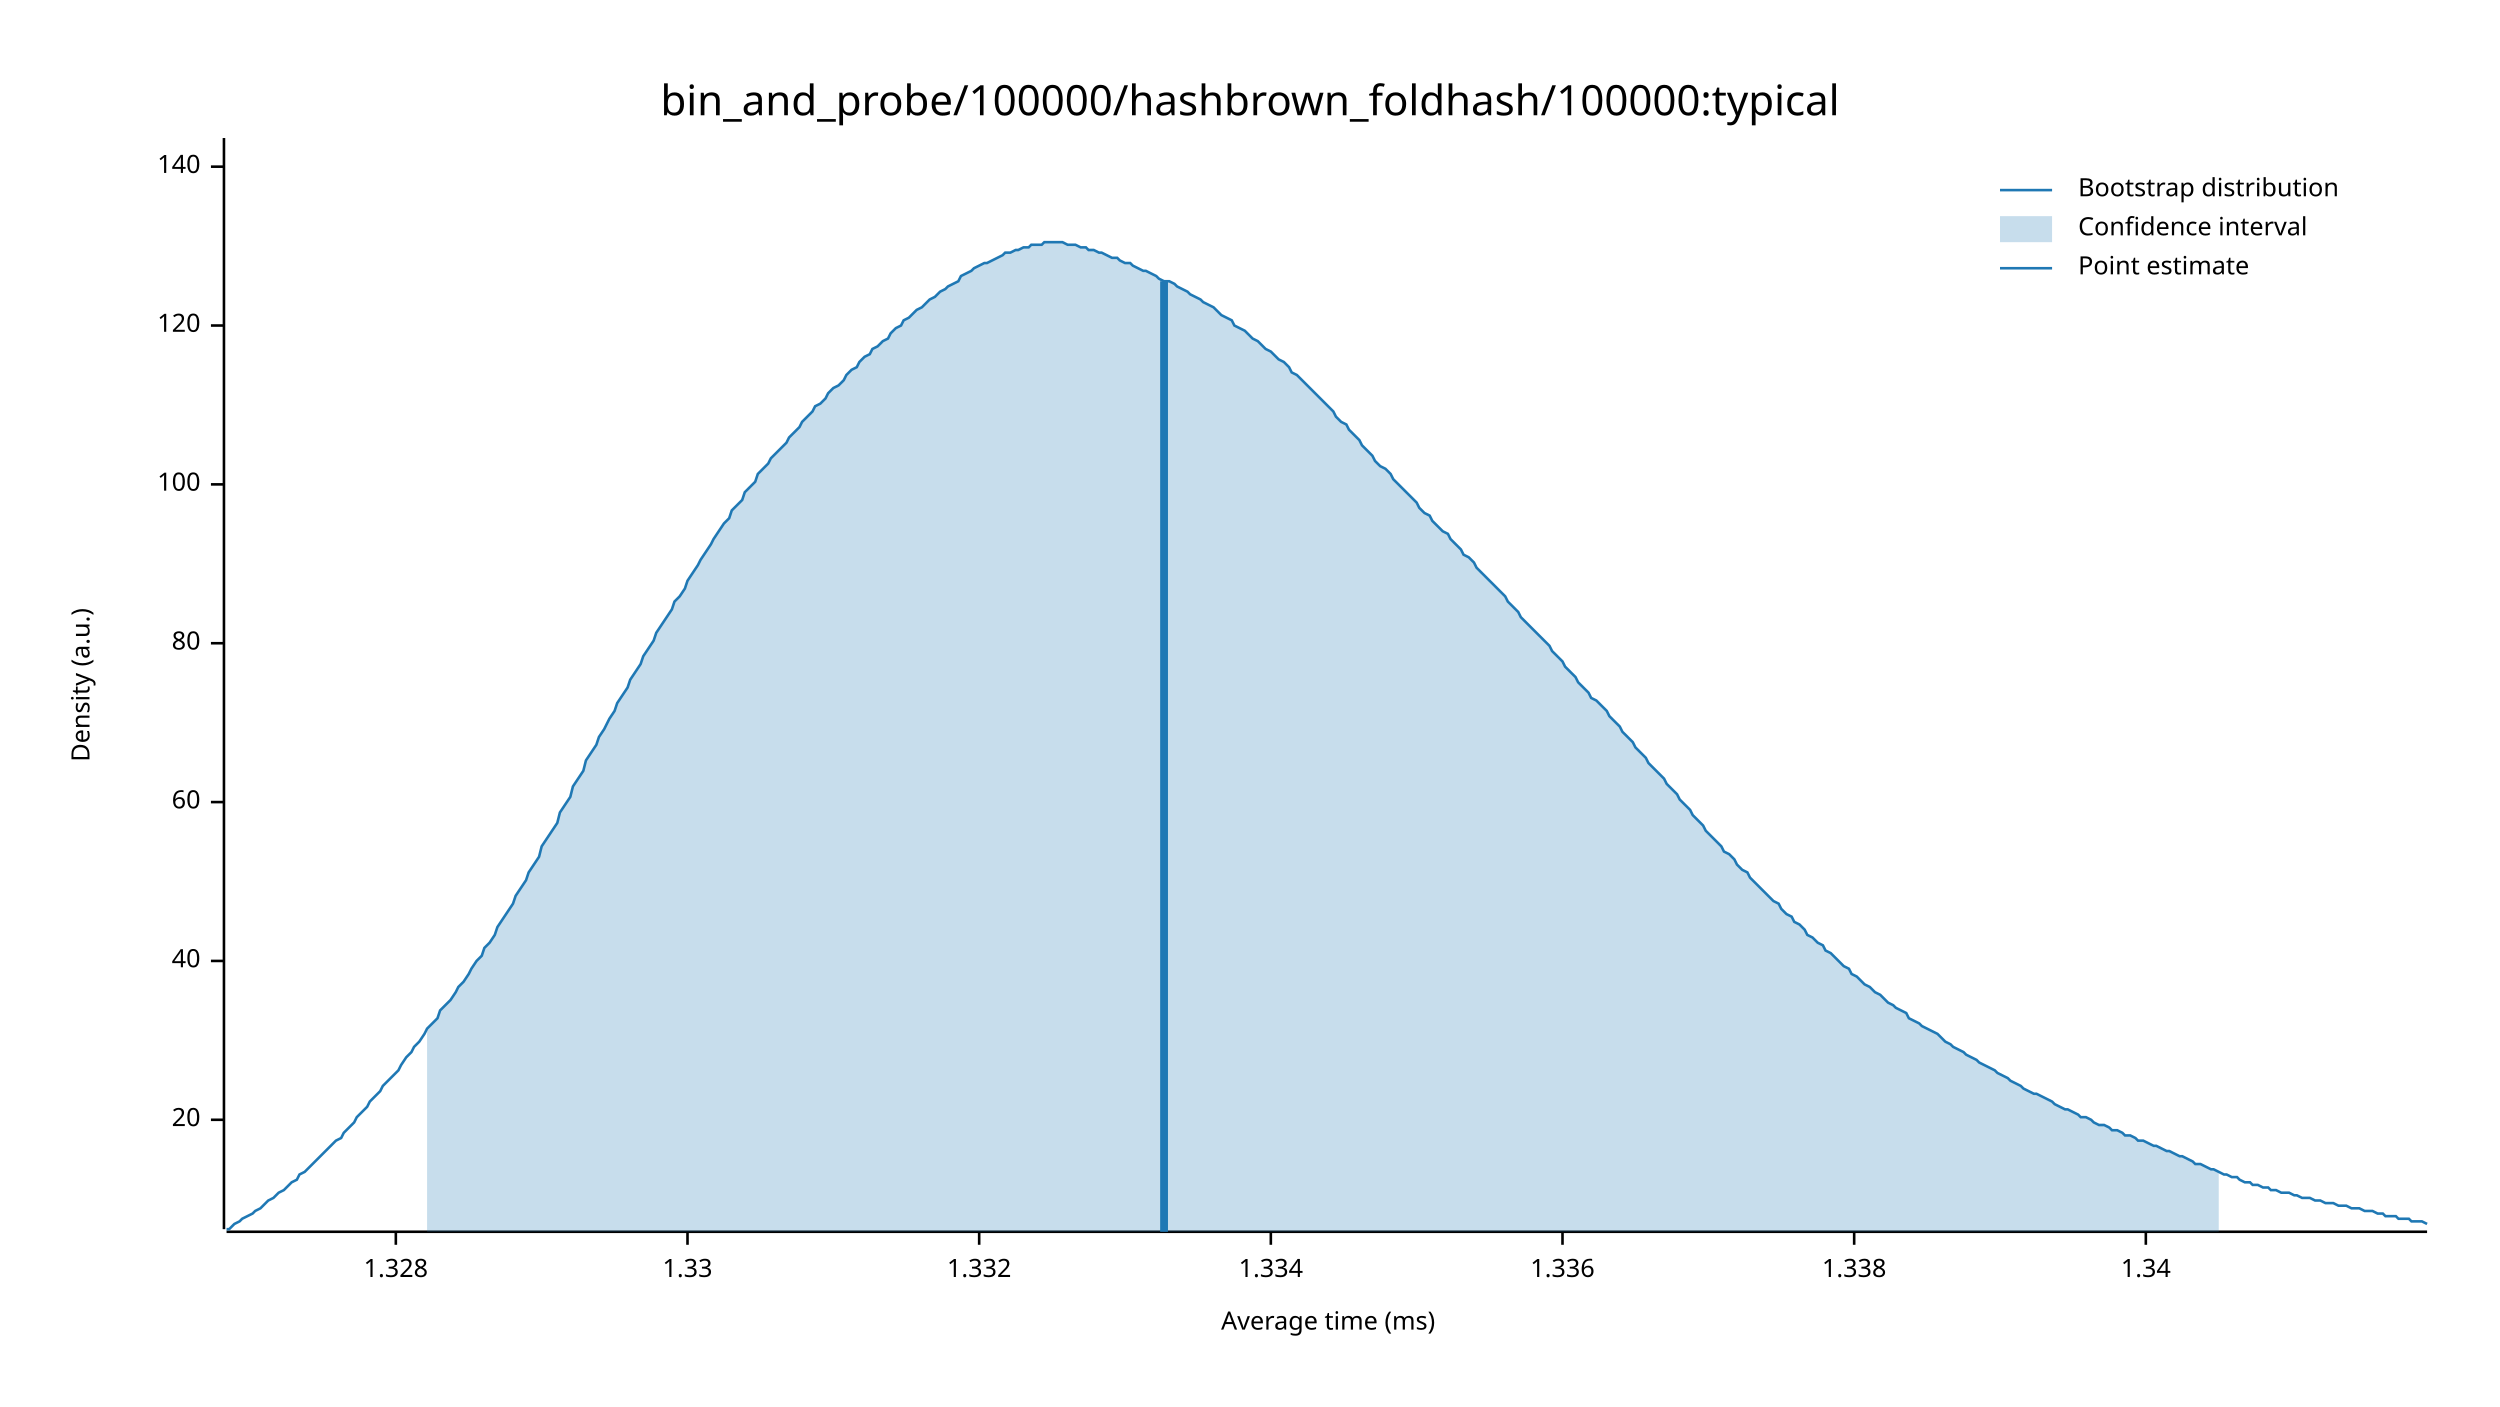
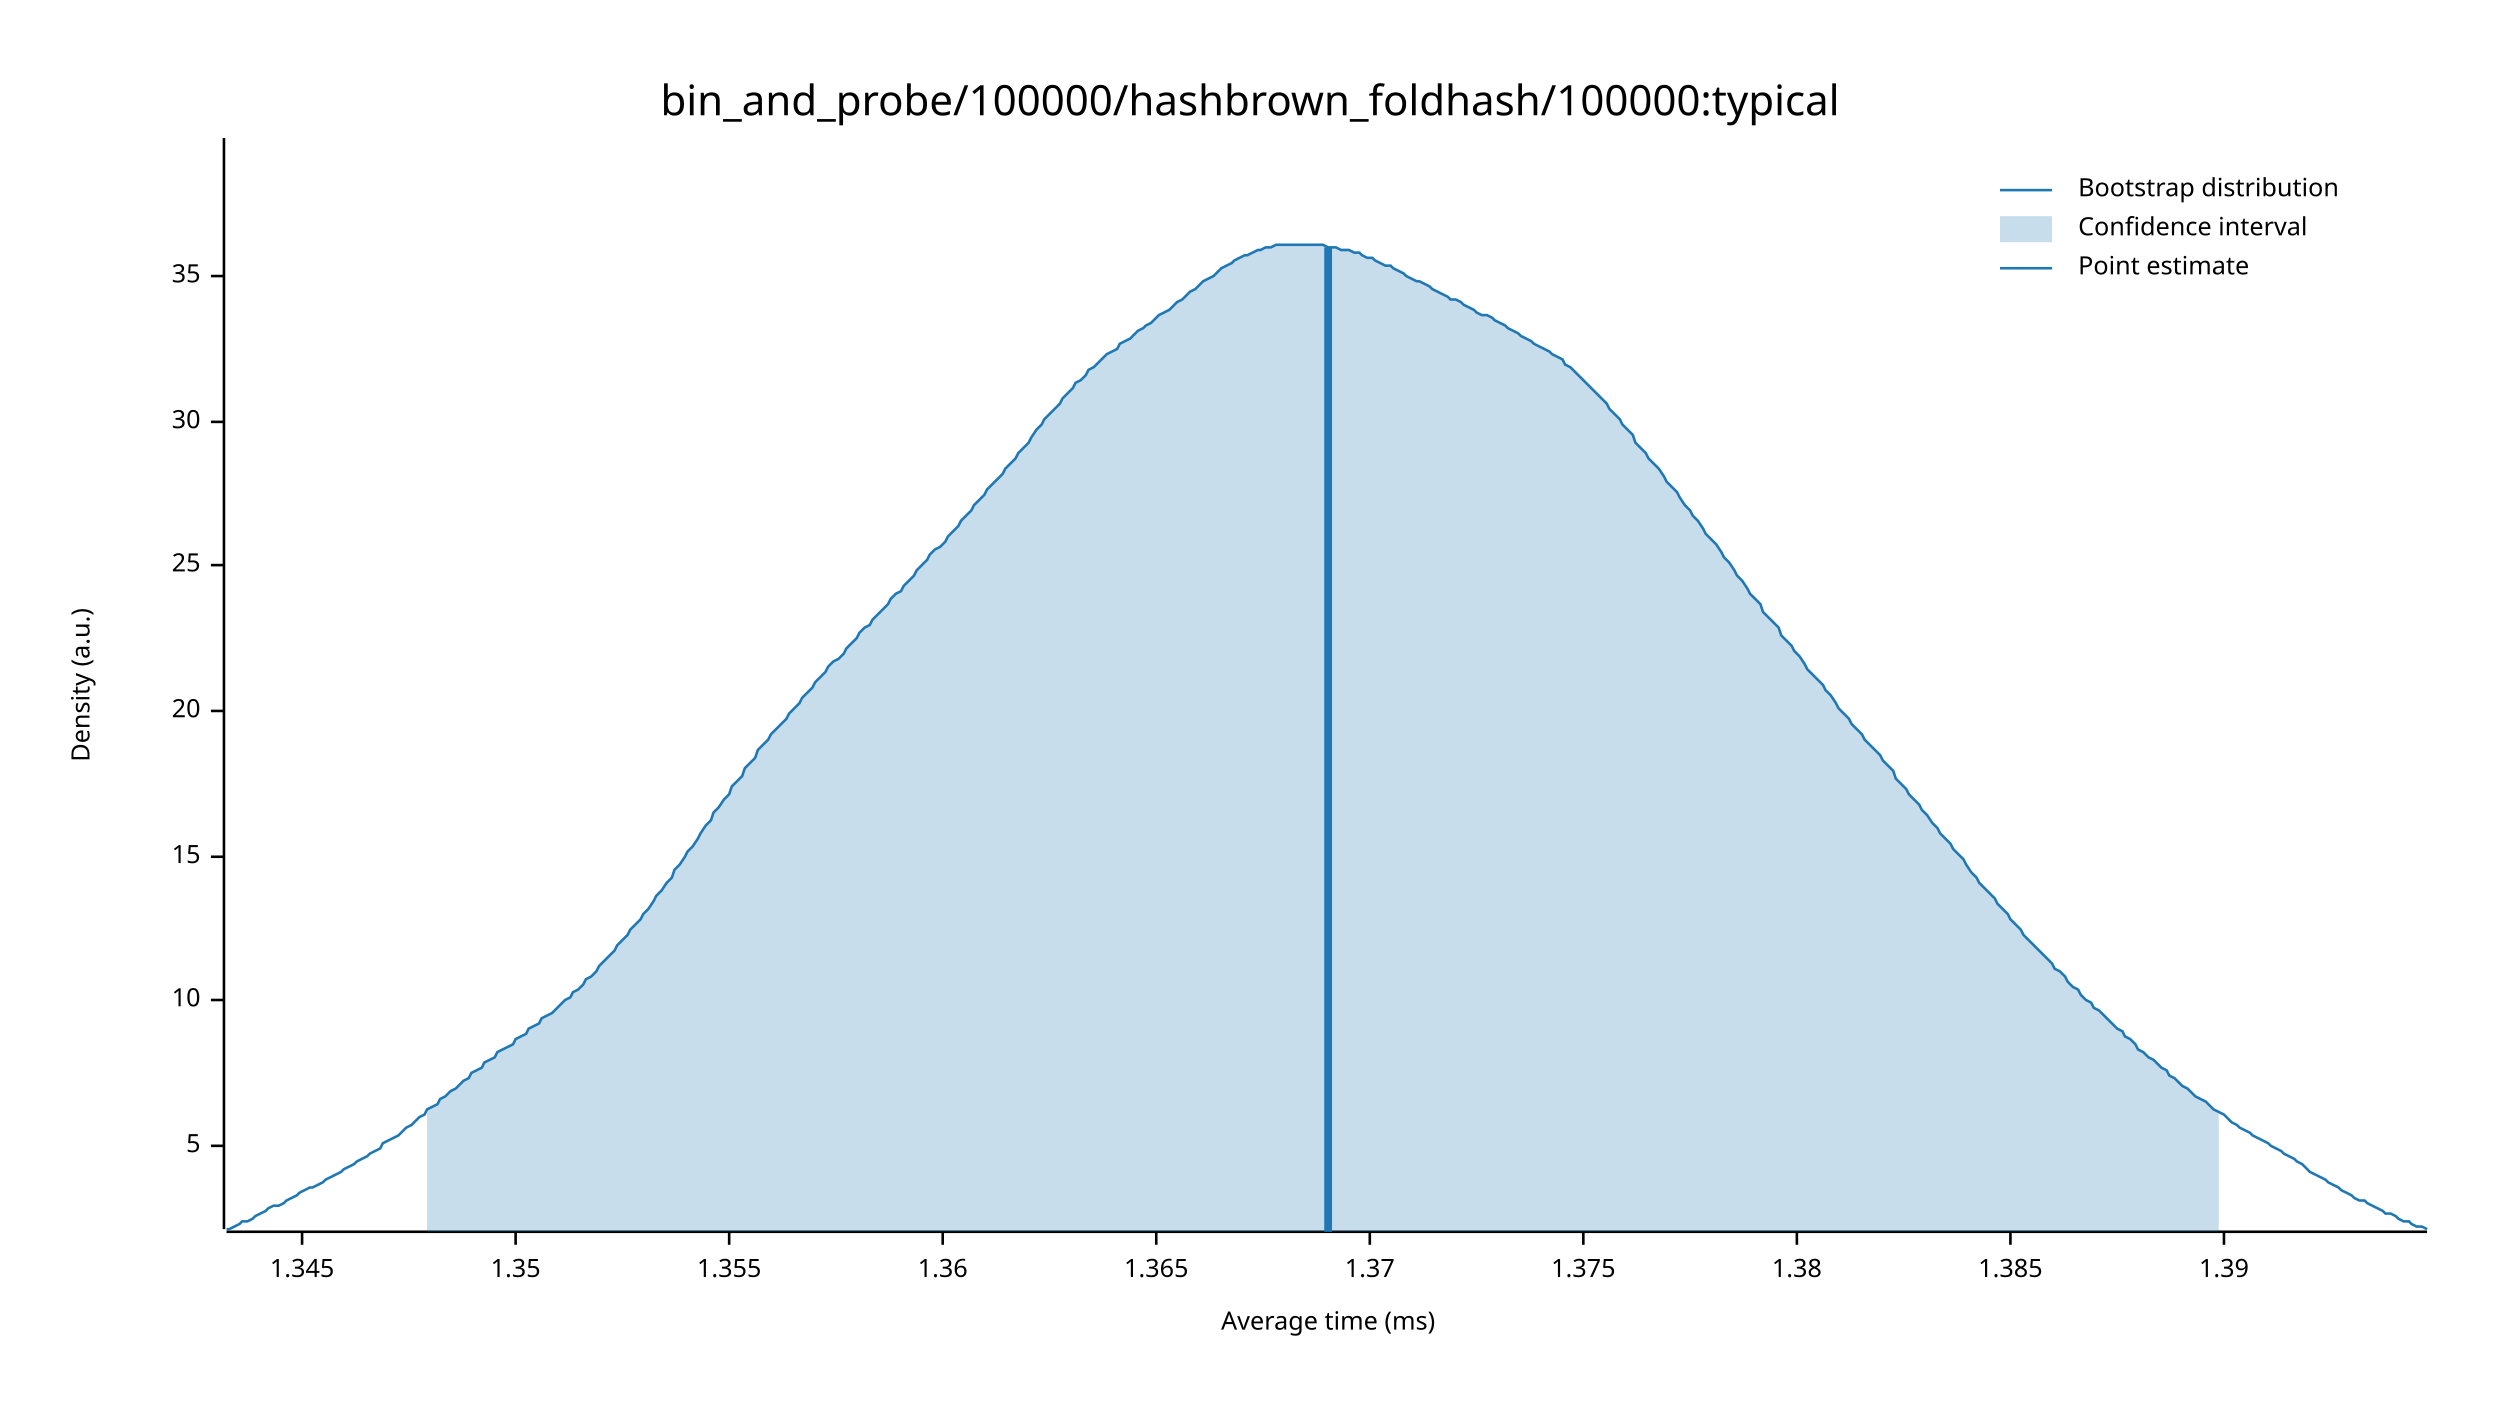
<svg xmlns="http://www.w3.org/2000/svg" width="960" height="540" viewBox="0 0 960 540">
  <text x="480" y="32" dy="0.76em" text-anchor="middle" font-family="sans-serif" font-size="16.129" opacity="1" fill="#000000">
bin_and_probe/100000/hashbrown_foldhash/100000:typical
</text>
  <text x="27" y="263" dy="0.76em" text-anchor="middle" font-family="sans-serif" font-size="9.677" opacity="1" fill="#000000" transform="rotate(270, 27, 263)">
Density (a.u.)
</text>
  <text x="510" y="513" dy="-0.5ex" text-anchor="middle" font-family="sans-serif" font-size="9.677" opacity="1" fill="#000000">
Average time (ms)
</text>
  <polyline fill="none" opacity="1" stroke="#000000" stroke-width="1" points="86,53 86,472 " />
-   <text x="77" y="430" dy="0.5ex" text-anchor="end" font-family="sans-serif" font-size="9.677" opacity="1" fill="#000000">
+   <text x="77" y="440" dy="0.5ex" text-anchor="end" font-family="sans-serif" font-size="9.677" opacity="1" fill="#000000">
+ 5
+ </text>
+   <polyline fill="none" opacity="1" stroke="#000000" stroke-width="1" points="81,440 86,440 " />
+   <text x="77" y="384" dy="0.5ex" text-anchor="end" font-family="sans-serif" font-size="9.677" opacity="1" fill="#000000">
+ 10
+ </text>
+   <polyline fill="none" opacity="1" stroke="#000000" stroke-width="1" points="81,384 86,384 " />
+   <text x="77" y="329" dy="0.5ex" text-anchor="end" font-family="sans-serif" font-size="9.677" opacity="1" fill="#000000">
+ 15
+ </text>
+   <polyline fill="none" opacity="1" stroke="#000000" stroke-width="1" points="81,329 86,329 " />
+   <text x="77" y="273" dy="0.5ex" text-anchor="end" font-family="sans-serif" font-size="9.677" opacity="1" fill="#000000">
20
</text>
-   <polyline fill="none" opacity="1" stroke="#000000" stroke-width="1" points="81,430 86,430 " />
-   <text x="77" y="369" dy="0.5ex" text-anchor="end" font-family="sans-serif" font-size="9.677" opacity="1" fill="#000000">
- 40
+   <polyline fill="none" opacity="1" stroke="#000000" stroke-width="1" points="81,273 86,273 " />
+   <text x="77" y="217" dy="0.5ex" text-anchor="end" font-family="sans-serif" font-size="9.677" opacity="1" fill="#000000">
+ 25
</text>
-   <polyline fill="none" opacity="1" stroke="#000000" stroke-width="1" points="81,369 86,369 " />
-   <text x="77" y="308" dy="0.5ex" text-anchor="end" font-family="sans-serif" font-size="9.677" opacity="1" fill="#000000">
- 60
+   <polyline fill="none" opacity="1" stroke="#000000" stroke-width="1" points="81,217 86,217 " />
+   <text x="77" y="162" dy="0.5ex" text-anchor="end" font-family="sans-serif" font-size="9.677" opacity="1" fill="#000000">
+ 30
</text>
-   <polyline fill="none" opacity="1" stroke="#000000" stroke-width="1" points="81,308 86,308 " />
-   <text x="77" y="247" dy="0.5ex" text-anchor="end" font-family="sans-serif" font-size="9.677" opacity="1" fill="#000000">
- 80
+   <polyline fill="none" opacity="1" stroke="#000000" stroke-width="1" points="81,162 86,162 " />
+   <text x="77" y="106" dy="0.5ex" text-anchor="end" font-family="sans-serif" font-size="9.677" opacity="1" fill="#000000">
+ 35
</text>
-   <polyline fill="none" opacity="1" stroke="#000000" stroke-width="1" points="81,247 86,247 " />
-   <text x="77" y="186" dy="0.5ex" text-anchor="end" font-family="sans-serif" font-size="9.677" opacity="1" fill="#000000">
- 100
+   <polyline fill="none" opacity="1" stroke="#000000" stroke-width="1" points="81,106 86,106 " />
+   <polyline fill="none" opacity="1" stroke="#000000" stroke-width="1" points="87,473 932,473 " />
+   <text x="116" y="483" dy="0.76em" text-anchor="middle" font-family="sans-serif" font-size="9.677" opacity="1" fill="#000000">
+ 1.345
</text>
-   <polyline fill="none" opacity="1" stroke="#000000" stroke-width="1" points="81,186 86,186 " />
-   <text x="77" y="125" dy="0.5ex" text-anchor="end" font-family="sans-serif" font-size="9.677" opacity="1" fill="#000000">
- 120
+   <polyline fill="none" opacity="1" stroke="#000000" stroke-width="1" points="116,473 116,478 " />
+   <text x="198" y="483" dy="0.76em" text-anchor="middle" font-family="sans-serif" font-size="9.677" opacity="1" fill="#000000">
+ 1.35
</text>
-   <polyline fill="none" opacity="1" stroke="#000000" stroke-width="1" points="81,125 86,125 " />
-   <text x="77" y="64" dy="0.5ex" text-anchor="end" font-family="sans-serif" font-size="9.677" opacity="1" fill="#000000">
- 140
+   <polyline fill="none" opacity="1" stroke="#000000" stroke-width="1" points="198,473 198,478 " />
+   <text x="280" y="483" dy="0.76em" text-anchor="middle" font-family="sans-serif" font-size="9.677" opacity="1" fill="#000000">
+ 1.355
</text>
-   <polyline fill="none" opacity="1" stroke="#000000" stroke-width="1" points="81,64 86,64 " />
-   <polyline fill="none" opacity="1" stroke="#000000" stroke-width="1" points="87,473 932,473 " />
-   <text x="152" y="483" dy="0.76em" text-anchor="middle" font-family="sans-serif" font-size="9.677" opacity="1" fill="#000000">
- 1.328
+   <polyline fill="none" opacity="1" stroke="#000000" stroke-width="1" points="280,473 280,478 " />
+   <text x="362" y="483" dy="0.76em" text-anchor="middle" font-family="sans-serif" font-size="9.677" opacity="1" fill="#000000">
+ 1.36
</text>
-   <polyline fill="none" opacity="1" stroke="#000000" stroke-width="1" points="152,473 152,478 " />
-   <text x="264" y="483" dy="0.76em" text-anchor="middle" font-family="sans-serif" font-size="9.677" opacity="1" fill="#000000">
- 1.33
+   <polyline fill="none" opacity="1" stroke="#000000" stroke-width="1" points="362,473 362,478 " />
+   <text x="444" y="483" dy="0.76em" text-anchor="middle" font-family="sans-serif" font-size="9.677" opacity="1" fill="#000000">
+ 1.365
</text>
-   <polyline fill="none" opacity="1" stroke="#000000" stroke-width="1" points="264,473 264,478 " />
-   <text x="376" y="483" dy="0.76em" text-anchor="middle" font-family="sans-serif" font-size="9.677" opacity="1" fill="#000000">
- 1.332
+   <polyline fill="none" opacity="1" stroke="#000000" stroke-width="1" points="444,473 444,478 " />
+   <text x="526" y="483" dy="0.76em" text-anchor="middle" font-family="sans-serif" font-size="9.677" opacity="1" fill="#000000">
+ 1.37
</text>
-   <polyline fill="none" opacity="1" stroke="#000000" stroke-width="1" points="376,473 376,478 " />
-   <text x="488" y="483" dy="0.76em" text-anchor="middle" font-family="sans-serif" font-size="9.677" opacity="1" fill="#000000">
- 1.334
+   <polyline fill="none" opacity="1" stroke="#000000" stroke-width="1" points="526,473 526,478 " />
+   <text x="608" y="483" dy="0.76em" text-anchor="middle" font-family="sans-serif" font-size="9.677" opacity="1" fill="#000000">
+ 1.375
</text>
-   <polyline fill="none" opacity="1" stroke="#000000" stroke-width="1" points="488,473 488,478 " />
-   <text x="600" y="483" dy="0.76em" text-anchor="middle" font-family="sans-serif" font-size="9.677" opacity="1" fill="#000000">
- 1.336
+   <polyline fill="none" opacity="1" stroke="#000000" stroke-width="1" points="608,473 608,478 " />
+   <text x="690" y="483" dy="0.76em" text-anchor="middle" font-family="sans-serif" font-size="9.677" opacity="1" fill="#000000">
+ 1.38
</text>
-   <polyline fill="none" opacity="1" stroke="#000000" stroke-width="1" points="600,473 600,478 " />
-   <text x="712" y="483" dy="0.76em" text-anchor="middle" font-family="sans-serif" font-size="9.677" opacity="1" fill="#000000">
- 1.338
+   <polyline fill="none" opacity="1" stroke="#000000" stroke-width="1" points="690,473 690,478 " />
+   <text x="772" y="483" dy="0.76em" text-anchor="middle" font-family="sans-serif" font-size="9.677" opacity="1" fill="#000000">
+ 1.385
</text>
-   <polyline fill="none" opacity="1" stroke="#000000" stroke-width="1" points="712,473 712,478 " />
-   <text x="824" y="483" dy="0.76em" text-anchor="middle" font-family="sans-serif" font-size="9.677" opacity="1" fill="#000000">
- 1.34
+   <polyline fill="none" opacity="1" stroke="#000000" stroke-width="1" points="772,473 772,478 " />
+   <text x="854" y="483" dy="0.76em" text-anchor="middle" font-family="sans-serif" font-size="9.677" opacity="1" fill="#000000">
+ 1.39
</text>
-   <polyline fill="none" opacity="1" stroke="#000000" stroke-width="1" points="824,473 824,478 " />
-   <polyline fill="none" opacity="1" stroke="#1F78B4" stroke-width="1" points="87,472 88,472 90,470 92,469 93,468 95,467 97,466 98,465 100,464 102,462 103,461 105,460 107,458 109,457 110,456 112,454 114,453 115,451 117,450 119,448 120,447 122,445 124,443 125,442 127,440 129,438 131,437 132,435 134,433 136,431 137,429 139,427 141,425 142,423 144,421 146,419 147,417 149,415 151,413 153,411 154,409 156,406 158,404 159,402 161,400 163,397 164,395 166,393 168,391 169,388 171,386 173,384 175,381 176,379 178,377 180,374 181,372 183,369 185,367 186,364 188,362 190,359 191,356 193,353 195,350 197,347 198,344 200,341 202,338 203,335 205,332 207,329 208,325 210,322 212,319 214,316 215,312 217,309 219,306 220,302 222,299 224,296 225,292 227,289 229,286 230,283 232,280 234,276 236,273 237,270 239,267 241,264 242,261 244,258 246,255 247,252 249,249 251,246 252,243 254,240 256,237 258,234 259,231 261,229 263,226 264,223 266,220 268,217 269,215 271,212 273,209 274,207 276,204 278,201 280,199 281,196 283,194 285,192 286,189 288,187 290,185 291,182 293,180 295,178 296,176 298,174 300,172 302,170 303,168 305,166 307,164 308,162 310,160 312,158 313,156 315,155 317,153 318,151 320,149 322,148 324,146 325,144 327,142 329,141 330,139 332,137 334,136 335,134 337,133 339,131 341,130 342,128 344,126 346,125 347,123 349,122 351,120 352,119 354,118 356,116 357,115 359,114 361,112 363,111 364,110 366,109 368,108 369,106 371,105 373,104 374,103 376,102 378,101 379,101 381,100 383,99 385,98 386,97 388,97 390,96 391,96 393,95 395,95 396,94 398,94 400,94 401,93 403,93 405,93 407,93 408,93 410,94 412,94 413,94 415,95 417,95 418,96 420,96 422,97 423,97 425,98 427,99 429,99 430,100 432,101 434,101 435,102 437,103 439,104 440,104 442,105 444,106 445,107 447,108 449,108 451,109 452,110 454,111 456,112 457,113 459,114 461,115 462,116 464,117 466,118 468,120 469,121 471,122 473,123 474,125 476,126 478,127 479,128 481,130 483,131 484,132 486,134 488,135 490,137 491,138 493,139 495,141 496,143 498,144 500,146 501,147 503,149 505,151 506,152 508,154 510,156 512,158 513,160 515,162 517,163 518,165 520,167 522,169 523,171 525,173 527,175 528,177 530,179 532,180 534,182 535,184 537,186 539,188 540,189 542,191 544,193 545,195 547,197 549,198 550,200 552,202 554,204 556,205 557,207 559,209 561,211 562,213 564,214 566,216 567,218 569,220 571,222 573,224 574,225 576,227 578,229 579,231 581,233 583,235 584,237 586,239 588,241 589,242 591,244 593,246 595,248 596,250 598,252 600,254 601,256 603,258 605,260 606,262 608,264 610,266 611,268 613,269 615,271 617,273 618,275 620,277 622,279 623,281 625,283 627,285 628,287 630,289 632,291 633,293 635,295 637,297 639,299 640,301 642,303 644,305 645,307 647,309 649,311 650,313 652,315 654,317 655,319 657,321 659,323 661,325 662,327 664,328 666,330 667,332 669,334 671,335 672,337 674,339 676,341 677,342 679,344 681,346 683,347 684,349 686,351 688,352 689,354 691,355 693,357 694,359 696,360 698,362 700,363 701,365 703,366 705,368 706,369 708,371 710,372 711,374 713,375 715,377 716,378 718,379 720,381 722,382 723,383 725,385 727,386 728,387 730,388 732,389 733,391 735,392 737,393 738,394 740,395 742,396 744,397 745,398 747,400 749,401 750,402 752,403 754,404 755,405 757,406 759,407 760,408 762,409 764,410 766,411 767,412 769,413 771,414 772,415 774,416 776,417 777,418 779,419 781,420 782,420 784,421 786,422 788,423 789,424 791,425 793,426 794,426 796,427 798,428 799,429 801,429 803,430 804,431 806,432 808,432 810,433 811,434 813,434 815,435 816,436 818,436 820,437 821,438 823,438 825,439 827,440 828,440 830,441 832,442 833,442 835,443 837,444 838,444 840,445 842,446 843,447 845,447 847,448 849,449 850,449 852,450 854,451 855,451 857,452 859,452 860,453 862,454 864,454 865,455 867,455 869,456 871,456 872,457 874,457 876,458 877,458 879,458 881,459 882,459 884,460 886,460 887,460 889,461 891,461 893,462 894,462 896,462 898,463 899,463 901,463 903,464 904,464 906,464 908,465 909,465 911,465 913,466 915,466 916,467 918,467 920,467 921,468 923,468 925,468 926,469 928,469 930,469 932,470 " />
-   <polygon opacity="0.25" fill="#1F78B4" points="164,395 166,393 168,391 169,388 171,386 173,384 175,381 176,379 178,377 180,374 181,372 183,369 185,367 186,364 188,362 190,359 191,356 193,353 195,350 197,347 198,344 200,341 202,338 203,335 205,332 207,329 208,325 210,322 212,319 214,316 215,312 217,309 219,306 220,302 222,299 224,296 225,292 227,289 229,286 230,283 232,280 234,276 236,273 237,270 239,267 241,264 242,261 244,258 246,255 247,252 249,249 251,246 252,243 254,240 256,237 258,234 259,231 261,229 263,226 264,223 266,220 268,217 269,215 271,212 273,209 274,207 276,204 278,201 280,199 281,196 283,194 285,192 286,189 288,187 290,185 291,182 293,180 295,178 296,176 298,174 300,172 302,170 303,168 305,166 307,164 308,162 310,160 312,158 313,156 315,155 317,153 318,151 320,149 322,148 324,146 325,144 327,142 329,141 330,139 332,137 334,136 335,134 337,133 339,131 341,130 342,128 344,126 346,125 347,123 349,122 351,120 352,119 354,118 356,116 357,115 359,114 361,112 363,111 364,110 366,109 368,108 369,106 371,105 373,104 374,103 376,102 378,101 379,101 381,100 383,99 385,98 386,97 388,97 390,96 391,96 393,95 395,95 396,94 398,94 400,94 401,93 403,93 405,93 407,93 408,93 410,94 412,94 413,94 415,95 417,95 418,96 420,96 422,97 423,97 425,98 427,99 429,99 430,100 432,101 434,101 435,102 437,103 439,104 440,104 442,105 444,106 445,107 447,108 449,108 451,109 452,110 454,111 456,112 457,113 459,114 461,115 462,116 464,117 466,118 468,120 469,121 471,122 473,123 474,125 476,126 478,127 479,128 481,130 483,131 484,132 486,134 488,135 490,137 491,138 493,139 495,141 496,143 498,144 500,146 501,147 503,149 505,151 506,152 508,154 510,156 512,158 513,160 515,162 517,163 518,165 520,167 522,169 523,171 525,173 527,175 528,177 530,179 532,180 534,182 535,184 537,186 539,188 540,189 542,191 544,193 545,195 547,197 549,198 550,200 552,202 554,204 556,205 557,207 559,209 561,211 562,213 564,214 566,216 567,218 569,220 571,222 573,224 574,225 576,227 578,229 579,231 581,233 583,235 584,237 586,239 588,241 589,242 591,244 593,246 595,248 596,250 598,252 600,254 601,256 603,258 605,260 606,262 608,264 610,266 611,268 613,269 615,271 617,273 618,275 620,277 622,279 623,281 625,283 627,285 628,287 630,289 632,291 633,293 635,295 637,297 639,299 640,301 642,303 644,305 645,307 647,309 649,311 650,313 652,315 654,317 655,319 657,321 659,323 661,325 662,327 664,328 666,330 667,332 669,334 671,335 672,337 674,339 676,341 677,342 679,344 681,346 683,347 684,349 686,351 688,352 689,354 691,355 693,357 694,359 696,360 698,362 700,363 701,365 703,366 705,368 706,369 708,371 710,372 711,374 713,375 715,377 716,378 718,379 720,381 722,382 723,383 725,385 727,386 728,387 730,388 732,389 733,391 735,392 737,393 738,394 740,395 742,396 744,397 745,398 747,400 749,401 750,402 752,403 754,404 755,405 757,406 759,407 760,408 762,409 764,410 766,411 767,412 769,413 771,414 772,415 774,416 776,417 777,418 779,419 781,420 782,420 784,421 786,422 788,423 789,424 791,425 793,426 794,426 796,427 798,428 799,429 801,429 803,430 804,431 806,432 808,432 810,433 811,434 813,434 815,435 816,436 818,436 820,437 821,438 823,438 825,439 827,440 828,440 830,441 832,442 833,442 835,443 837,444 838,444 840,445 842,446 843,447 845,447 847,448 849,449 850,449 852,450 852,473 164,473 " />
-   <polyline fill="none" opacity="1" stroke="#1F78B4" stroke-width="3" points="447,473 447,108 " />
+   <polyline fill="none" opacity="1" stroke="#000000" stroke-width="1" points="854,473 854,478 " />
+   <polyline fill="none" opacity="1" stroke="#1F78B4" stroke-width="1" points="87,472 88,472 90,471 92,470 93,469 95,469 97,468 98,467 100,466 102,465 103,464 105,463 107,463 109,462 110,461 112,460 114,459 115,458 117,457 119,456 120,456 122,455 124,454 125,453 127,452 129,451 131,450 132,449 134,448 136,447 137,446 139,445 141,444 142,443 144,442 146,441 147,439 149,438 151,437 153,436 154,435 156,433 158,432 159,431 161,429 163,428 164,426 166,425 168,424 169,422 171,421 173,419 175,418 176,417 178,415 180,414 181,412 183,411 185,410 186,408 188,407 190,406 191,404 193,403 195,402 197,401 198,399 200,398 202,397 203,395 205,394 207,393 208,391 210,390 212,389 214,387 215,386 217,384 219,383 220,381 222,380 224,378 225,376 227,375 229,373 230,371 232,369 234,367 236,365 237,363 239,361 241,359 242,357 244,355 246,353 247,351 249,349 251,346 252,344 254,342 256,339 258,337 259,334 261,332 263,329 264,327 266,325 268,322 269,320 271,317 273,315 274,312 276,310 278,307 280,305 281,302 283,300 285,298 286,295 288,293 290,291 291,288 293,286 295,284 296,282 298,280 300,278 302,276 303,274 305,272 307,270 308,268 310,266 312,264 313,262 315,260 317,258 318,256 320,254 322,253 324,251 325,249 327,247 329,245 330,243 332,241 334,240 335,238 337,236 339,234 341,232 342,230 344,228 346,227 347,225 349,223 351,221 352,219 354,217 356,215 357,213 359,211 361,210 363,208 364,206 366,204 368,202 369,200 371,198 373,196 374,194 376,192 378,190 379,188 381,186 383,184 385,182 386,180 388,178 390,176 391,174 393,172 395,170 396,168 398,165 400,163 401,161 403,159 405,157 407,155 408,153 410,151 412,149 413,147 415,146 417,144 418,142 420,141 422,139 423,138 425,136 427,135 429,134 430,132 432,131 434,130 435,129 437,127 439,126 440,125 442,124 444,122 445,121 447,120 449,119 451,117 452,116 454,115 456,113 457,112 459,111 461,109 462,108 464,107 466,106 468,104 469,103 471,102 473,101 474,100 476,99 478,98 479,98 481,97 483,96 484,96 486,95 488,95 490,94 491,94 493,94 495,94 496,94 498,94 500,94 501,94 503,94 505,94 506,94 508,94 510,95 512,95 513,95 515,96 517,96 518,96 520,97 522,97 523,98 525,99 527,99 528,100 530,101 532,102 534,102 535,103 537,104 539,105 540,106 542,107 544,108 545,108 547,109 549,110 550,111 552,112 554,113 556,114 557,115 559,115 561,116 562,117 564,118 566,119 567,120 569,121 571,121 573,122 574,123 576,124 578,125 579,126 581,127 583,128 584,129 586,130 588,131 589,132 591,133 593,134 595,135 596,136 598,137 600,138 601,140 603,141 605,143 606,144 608,146 610,148 611,149 613,151 615,153 617,155 618,157 620,159 622,161 623,163 625,165 627,167 628,170 630,172 632,174 633,176 635,178 637,180 639,183 640,185 642,187 644,189 645,191 647,194 649,196 650,198 652,200 654,203 655,205 657,207 659,209 661,212 662,214 664,216 666,219 667,221 669,223 671,226 672,228 674,230 676,232 677,235 679,237 681,239 683,241 684,244 686,246 688,248 689,250 691,252 693,255 694,257 696,259 698,261 700,263 701,265 703,267 705,270 706,272 708,274 710,276 711,278 713,280 715,282 716,284 718,286 720,288 722,290 723,292 725,294 727,296 728,299 730,301 732,303 733,305 735,307 737,309 738,311 740,313 742,316 744,318 745,320 747,322 749,324 750,326 752,328 754,330 755,332 757,335 759,337 760,339 762,341 764,343 766,345 767,347 769,349 771,351 772,353 774,355 776,357 777,359 779,361 781,363 782,364 784,366 786,368 788,370 789,372 791,373 793,375 794,377 796,379 798,380 799,382 801,384 803,385 804,387 806,388 808,390 810,392 811,393 813,395 815,396 816,398 818,399 820,401 821,403 823,404 825,406 827,407 828,408 830,410 832,411 833,413 835,414 837,416 838,417 840,418 842,420 843,421 845,422 847,423 849,425 850,426 852,427 854,428 855,429 857,431 859,432 860,433 862,434 864,435 865,436 867,437 869,438 871,439 872,440 874,441 876,442 877,443 879,444 881,445 882,446 884,447 886,449 887,450 889,451 891,452 893,453 894,454 896,455 898,456 899,457 901,458 903,459 904,460 906,461 908,461 909,462 911,463 913,464 915,465 916,466 918,466 920,467 921,468 923,469 925,469 926,470 928,471 930,471 932,472 " />
+   <polygon opacity="0.25" fill="#1F78B4" points="164,426 166,425 168,424 169,422 171,421 173,419 175,418 176,417 178,415 180,414 181,412 183,411 185,410 186,408 188,407 190,406 191,404 193,403 195,402 197,401 198,399 200,398 202,397 203,395 205,394 207,393 208,391 210,390 212,389 214,387 215,386 217,384 219,383 220,381 222,380 224,378 225,376 227,375 229,373 230,371 232,369 234,367 236,365 237,363 239,361 241,359 242,357 244,355 246,353 247,351 249,349 251,346 252,344 254,342 256,339 258,337 259,334 261,332 263,329 264,327 266,325 268,322 269,320 271,317 273,315 274,312 276,310 278,307 280,305 281,302 283,300 285,298 286,295 288,293 290,291 291,288 293,286 295,284 296,282 298,280 300,278 302,276 303,274 305,272 307,270 308,268 310,266 312,264 313,262 315,260 317,258 318,256 320,254 322,253 324,251 325,249 327,247 329,245 330,243 332,241 334,240 335,238 337,236 339,234 341,232 342,230 344,228 346,227 347,225 349,223 351,221 352,219 354,217 356,215 357,213 359,211 361,210 363,208 364,206 366,204 368,202 369,200 371,198 373,196 374,194 376,192 378,190 379,188 381,186 383,184 385,182 386,180 388,178 390,176 391,174 393,172 395,170 396,168 398,165 400,163 401,161 403,159 405,157 407,155 408,153 410,151 412,149 413,147 415,146 417,144 418,142 420,141 422,139 423,138 425,136 427,135 429,134 430,132 432,131 434,130 435,129 437,127 439,126 440,125 442,124 444,122 445,121 447,120 449,119 451,117 452,116 454,115 456,113 457,112 459,111 461,109 462,108 464,107 466,106 468,104 469,103 471,102 473,101 474,100 476,99 478,98 479,98 481,97 483,96 484,96 486,95 488,95 490,94 491,94 493,94 495,94 496,94 498,94 500,94 501,94 503,94 505,94 506,94 508,94 510,95 512,95 513,95 515,96 517,96 518,96 520,97 522,97 523,98 525,99 527,99 528,100 530,101 532,102 534,102 535,103 537,104 539,105 540,106 542,107 544,108 545,108 547,109 549,110 550,111 552,112 554,113 556,114 557,115 559,115 561,116 562,117 564,118 566,119 567,120 569,121 571,121 573,122 574,123 576,124 578,125 579,126 581,127 583,128 584,129 586,130 588,131 589,132 591,133 593,134 595,135 596,136 598,137 600,138 601,140 603,141 605,143 606,144 608,146 610,148 611,149 613,151 615,153 617,155 618,157 620,159 622,161 623,163 625,165 627,167 628,170 630,172 632,174 633,176 635,178 637,180 639,183 640,185 642,187 644,189 645,191 647,194 649,196 650,198 652,200 654,203 655,205 657,207 659,209 661,212 662,214 664,216 666,219 667,221 669,223 671,226 672,228 674,230 676,232 677,235 679,237 681,239 683,241 684,244 686,246 688,248 689,250 691,252 693,255 694,257 696,259 698,261 700,263 701,265 703,267 705,270 706,272 708,274 710,276 711,278 713,280 715,282 716,284 718,286 720,288 722,290 723,292 725,294 727,296 728,299 730,301 732,303 733,305 735,307 737,309 738,311 740,313 742,316 744,318 745,320 747,322 749,324 750,326 752,328 754,330 755,332 757,335 759,337 760,339 762,341 764,343 766,345 767,347 769,349 771,351 772,353 774,355 776,357 777,359 779,361 781,363 782,364 784,366 786,368 788,370 789,372 791,373 793,375 794,377 796,379 798,380 799,382 801,384 803,385 804,387 806,388 808,390 810,392 811,393 813,395 815,396 816,398 818,399 820,401 821,403 823,404 825,406 827,407 828,408 830,410 832,411 833,413 835,414 837,416 838,417 840,418 842,420 843,421 845,422 847,423 849,425 850,426 852,427 852,473 164,473 " />
+   <polyline fill="none" opacity="1" stroke="#1F78B4" stroke-width="3" points="510,473 510,95 " />
  <text x="798" y="68" dy="0.76em" text-anchor="start" font-family="sans-serif" font-size="9.677" opacity="1" fill="#000000">
Bootstrap distribution
</text>
  <text x="798" y="83" dy="0.76em" text-anchor="start" font-family="sans-serif" font-size="9.677" opacity="1" fill="#000000">
Confidence interval
</text>
  <text x="798" y="98" dy="0.76em" text-anchor="start" font-family="sans-serif" font-size="9.677" opacity="1" fill="#000000">
Point estimate
</text>
  <polyline fill="none" opacity="1" stroke="#1F78B4" stroke-width="1" points="768,73 788,73 " />
  <rect x="768" y="83" width="20" height="10" opacity="0.25" fill="#1F78B4" stroke="none" />
  <polyline fill="none" opacity="1" stroke="#1F78B4" stroke-width="1" points="768,103 788,103 " />
</svg>
